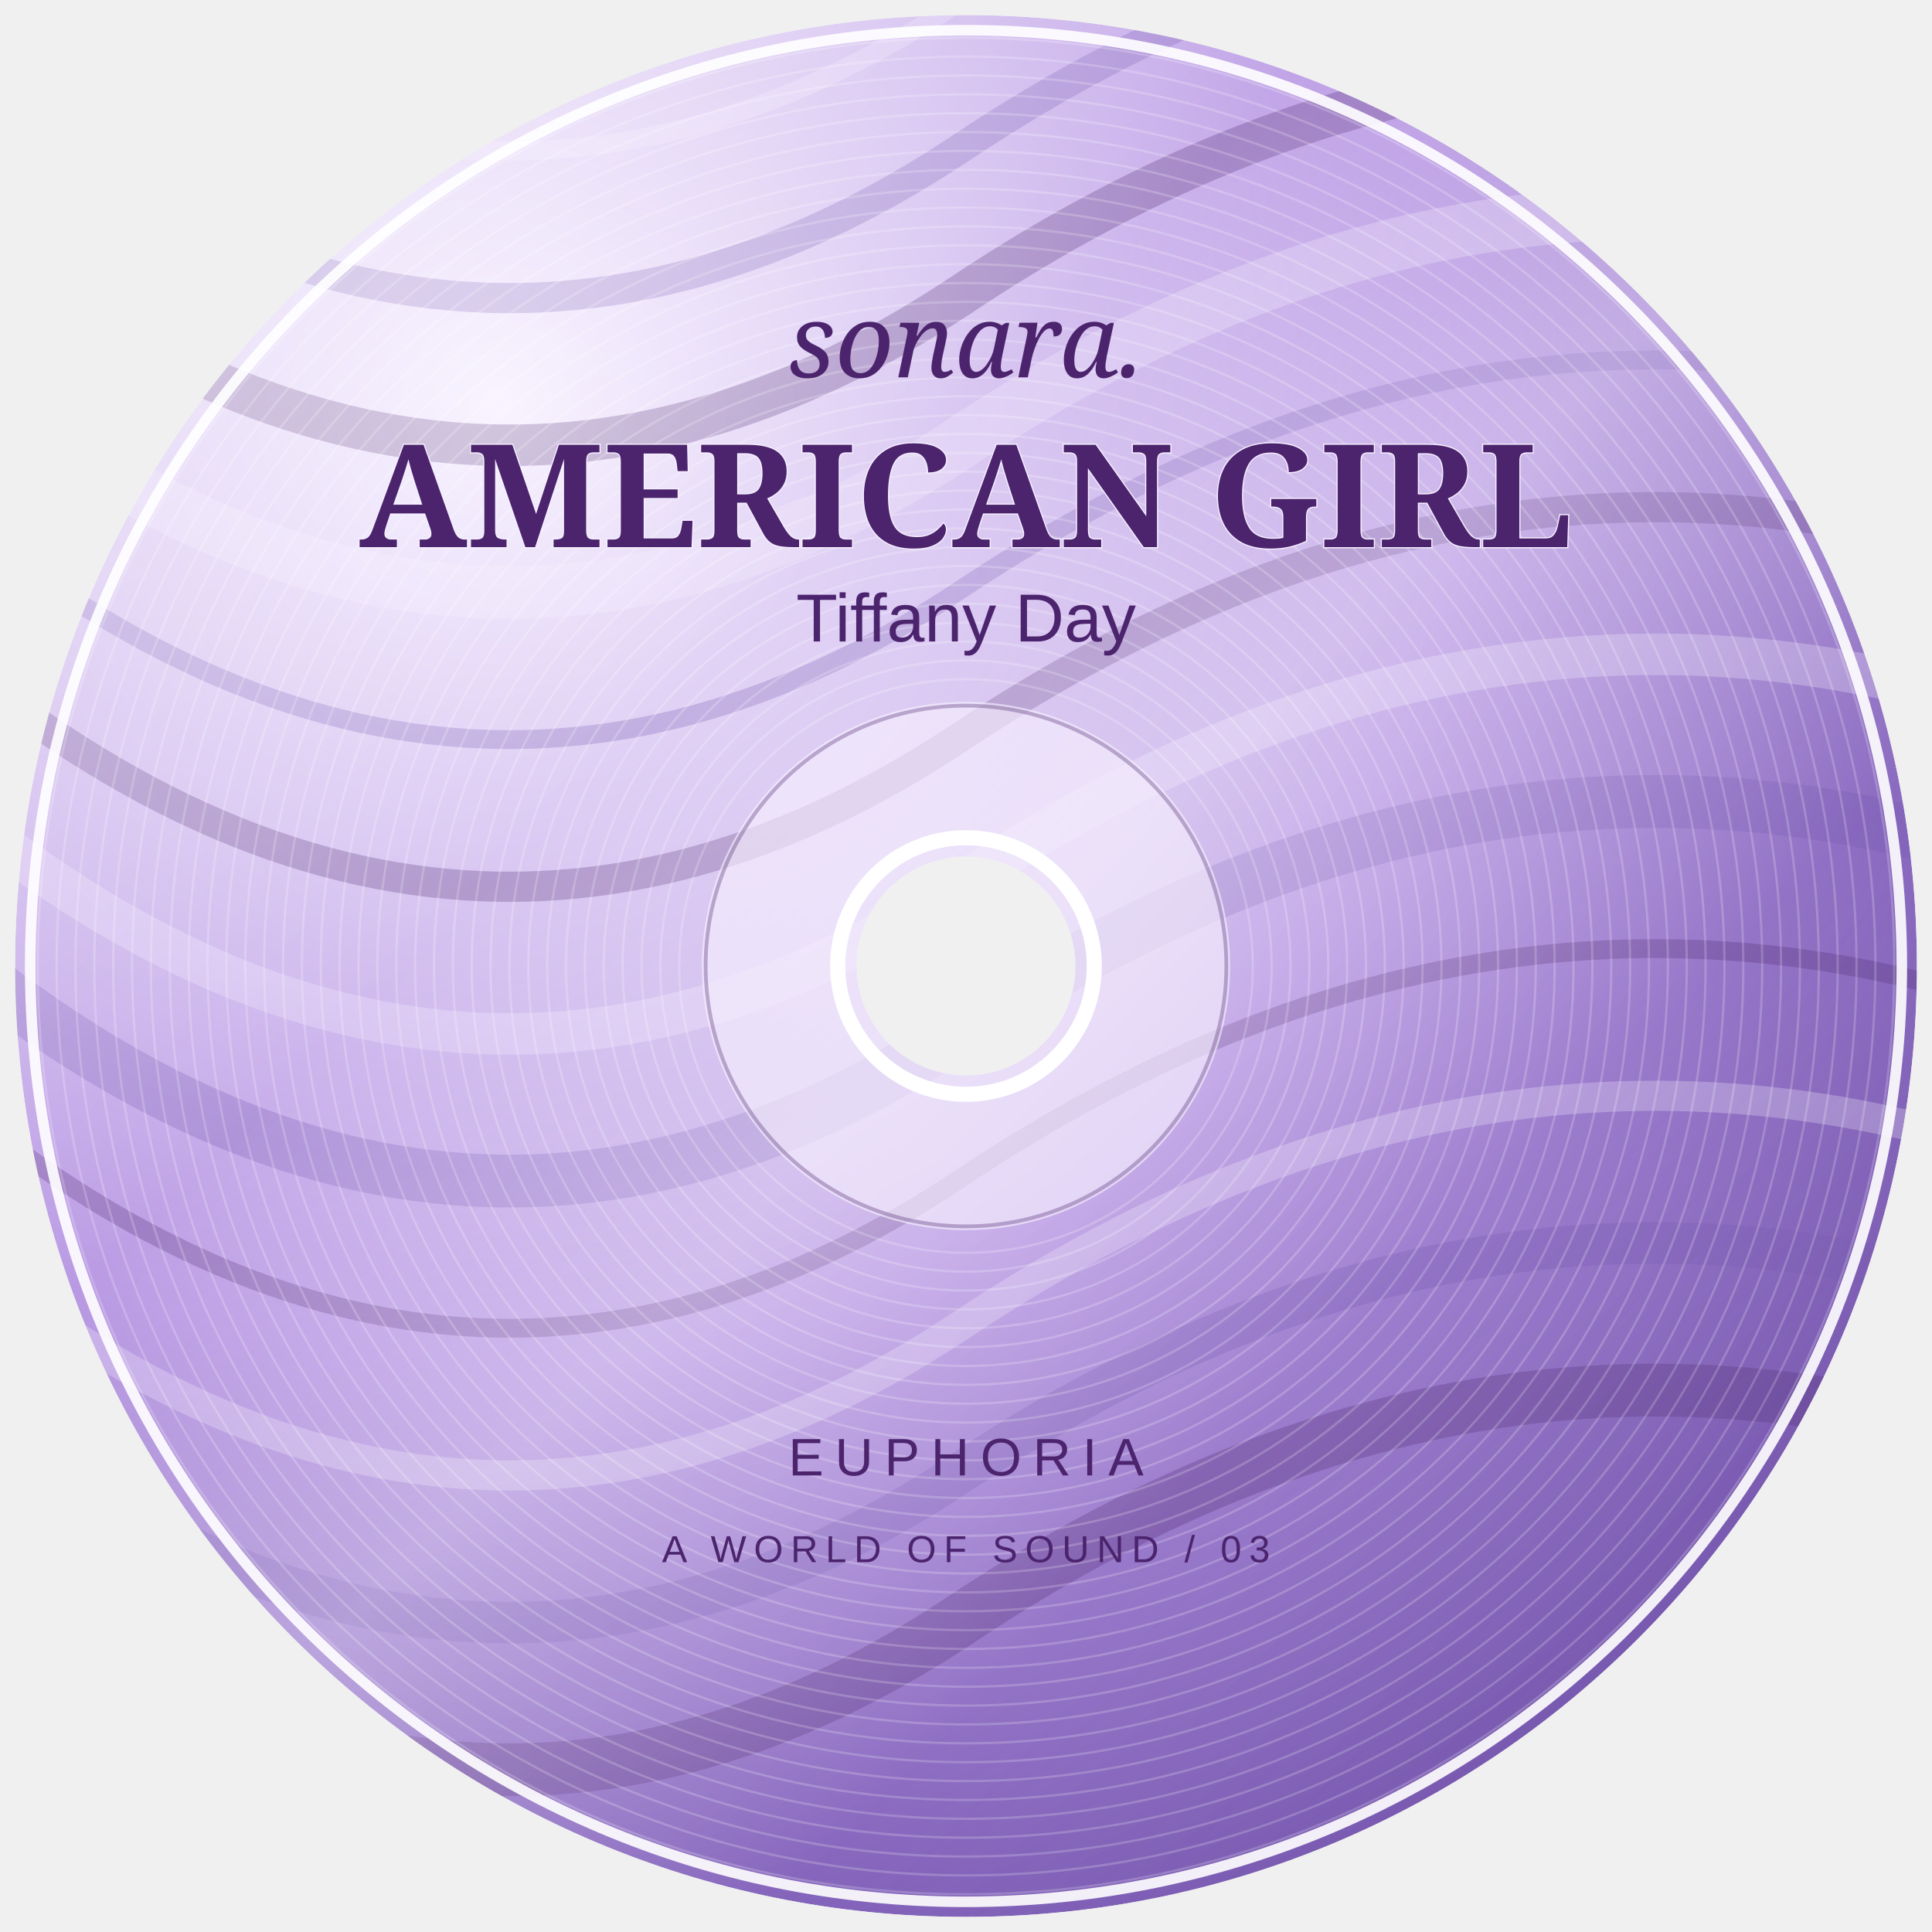
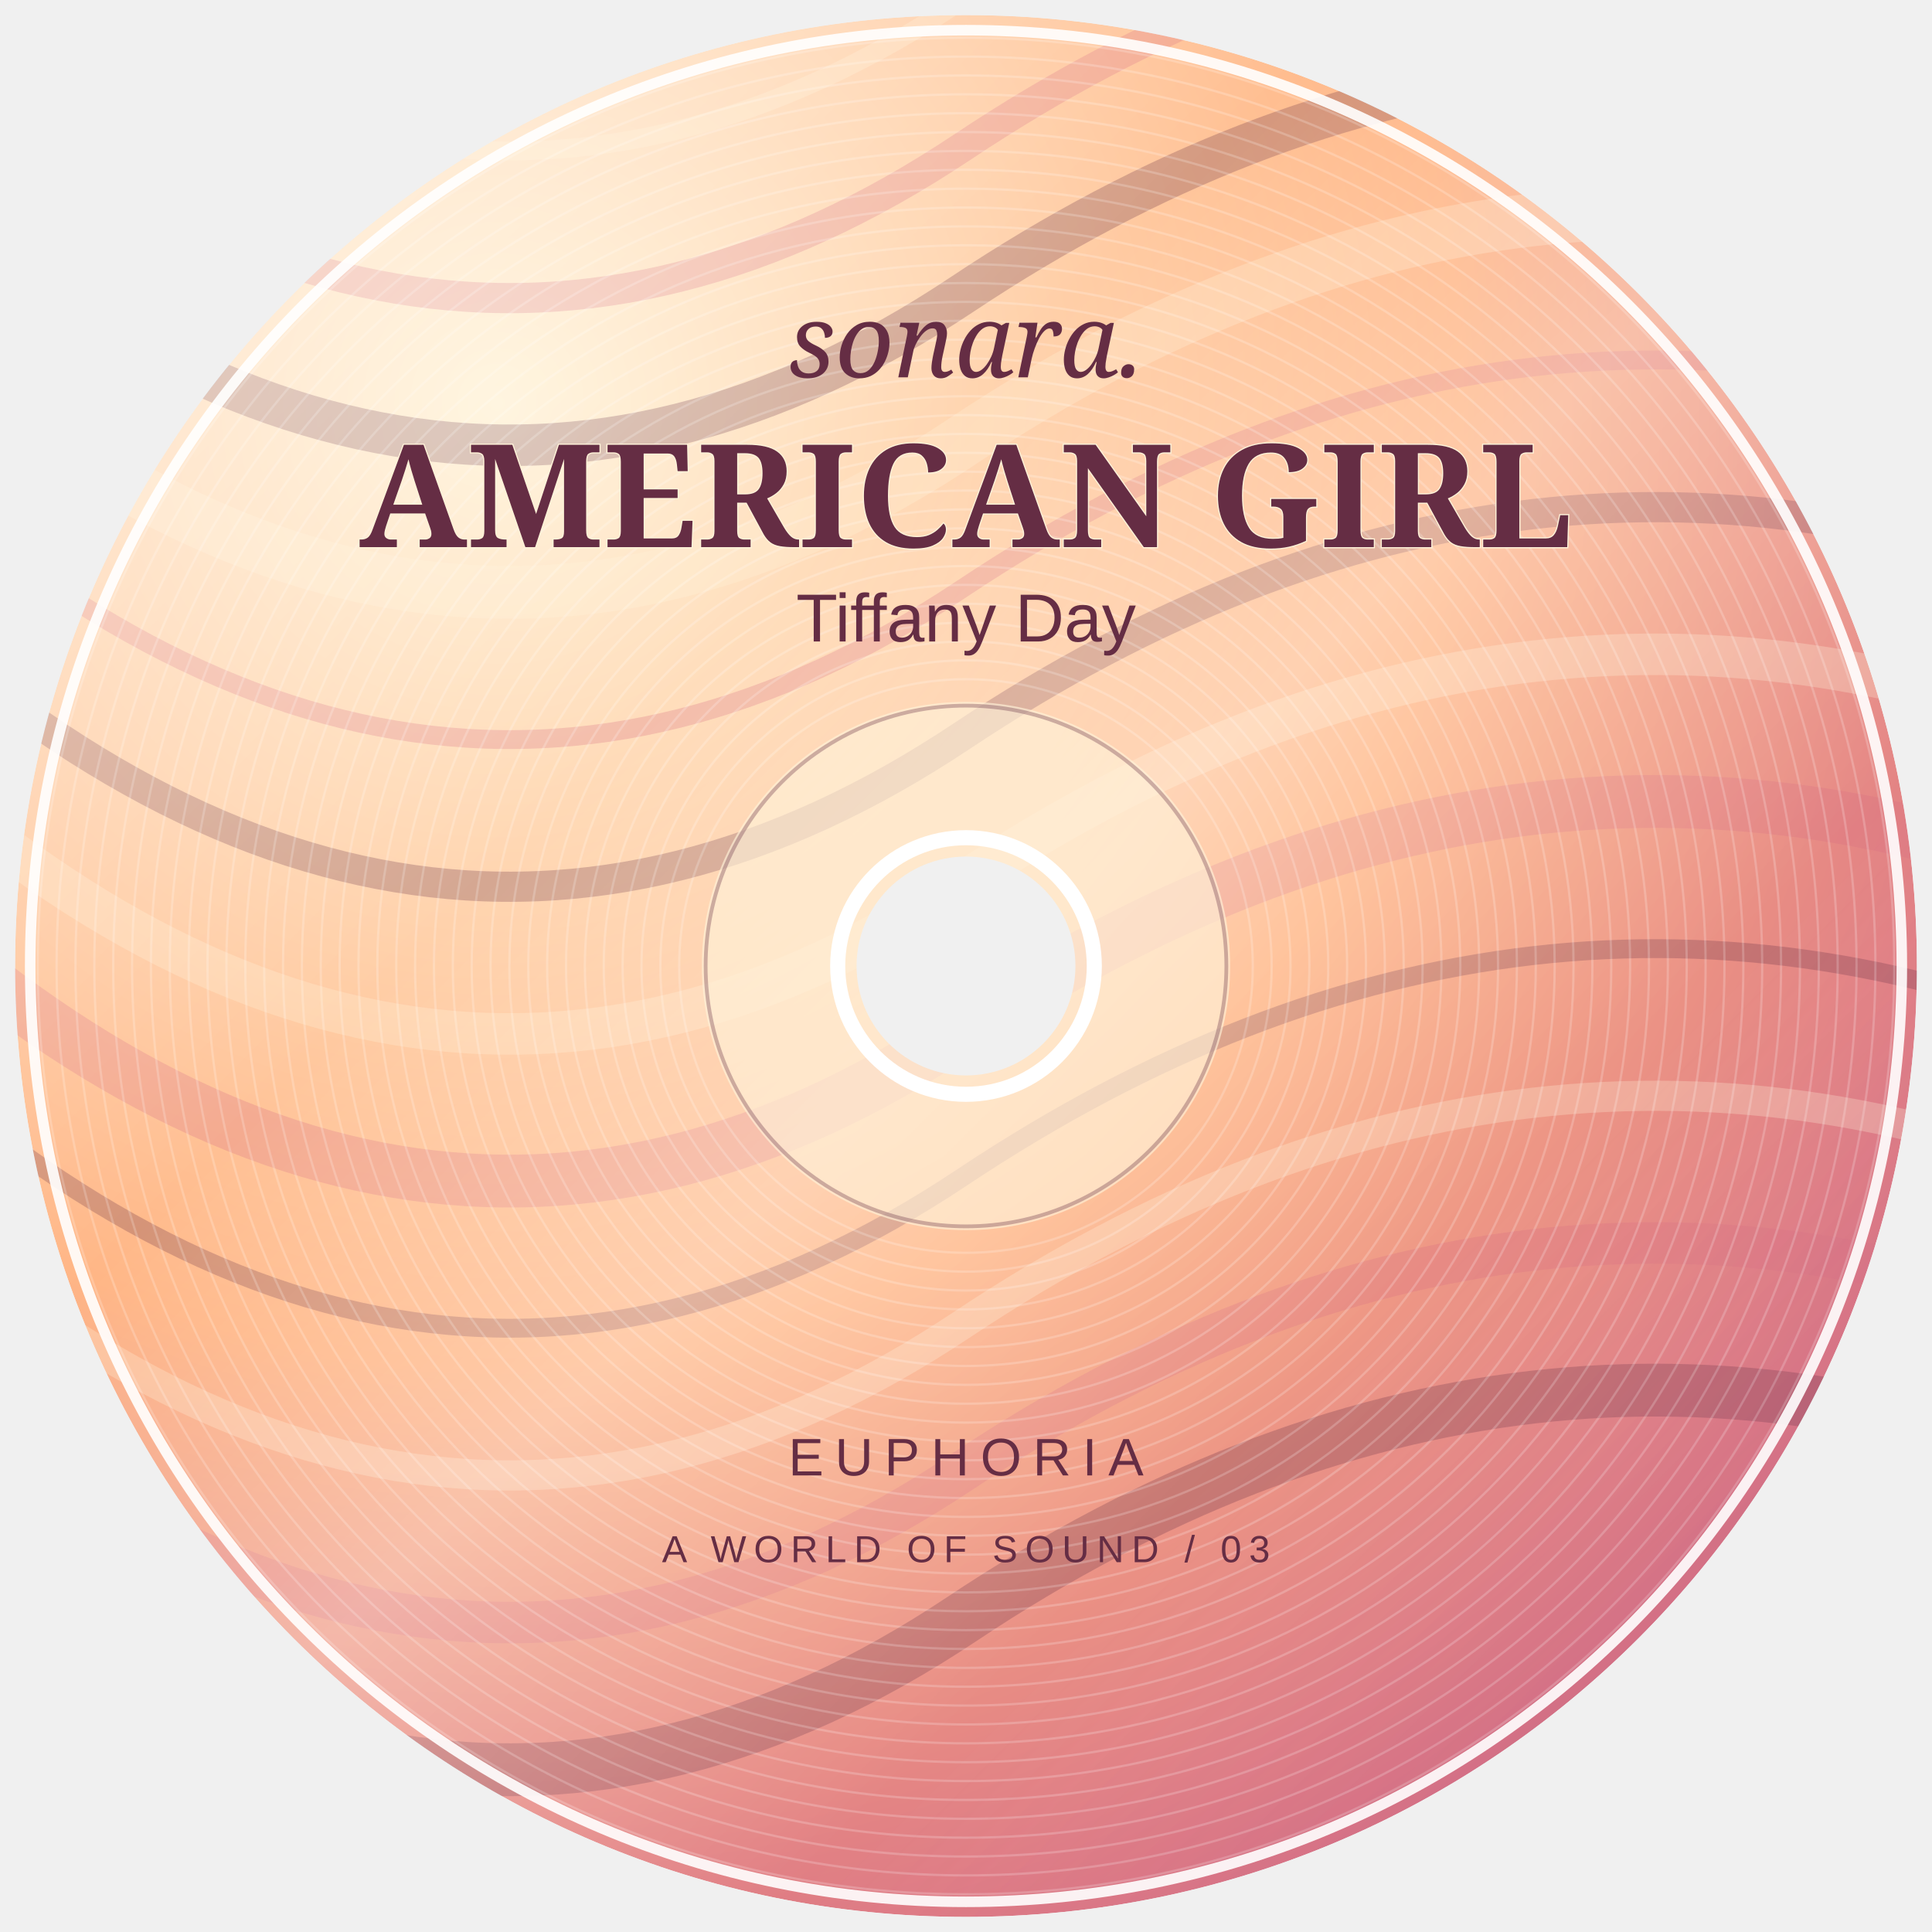
<svg xmlns="http://www.w3.org/2000/svg" width="512" height="512" viewBox="0 0 512 512">
  <defs>
    <radialGradient id="base" cx="25%" cy="20%" r="90%">
-       <stop stop-color="#f7f1ff" />
-       <stop offset=".57" stop-color="#ba9be4" />
-       <stop offset="1" stop-color="#7454af" />
+       <stop stop-color="#fff3d9" />
+       <stop offset=".57" stop-color="#ffb686" />
+       <stop offset="1" stop-color="#d66c83" />
    </radialGradient>
    <linearGradient id="shine" x1="0" y1="0" x2="1" y2="1">
      <stop stop-color="white" stop-opacity=".5" />
      <stop offset=".35" stop-color="white" stop-opacity="0" />
      <stop offset=".51" stop-color="white" stop-opacity=".30" />
      <stop offset=".7" stop-color="white" stop-opacity="0" />
-       <stop offset="1" stop-color="#4b246d" stop-opacity=".16" />
+       <stop offset="1" stop-color="#652d44" stop-opacity=".16" />
    </linearGradient>
    <mask id="cut">
      <circle cx="256" cy="256" r="252" fill="white" />
      <circle cx="256" cy="256" r="29" fill="black" />
    </mask>
    <filter id="mist">
      <feGaussianBlur stdDeviation="23" />
    </filter>
  </defs>
  <g mask="url(#cut)">
    <circle cx="256" cy="256" r="252" fill="url(#base)" />
-     <path d="M -45 -50 Q 105 100 255 0 T 560 -35" fill="none" stroke="#f7f1ff" stroke-width="5" opacity=".27" />
-     <path d="M -45 -11 Q 105 139 255 39 T 560 4" fill="none" stroke="#7454af" stroke-width="8" opacity=".27" />
-     <path d="M -45 28 Q 105 178 255 78 T 560 43" fill="none" stroke="#4b246d" stroke-width="11" opacity=".27" />
-     <path d="M -45 67 Q 105 217 255 117 T 560 82" fill="none" stroke="#f7f1ff" stroke-width="14" opacity=".27" />
-     <path d="M -45 106 Q 105 256 255 156 T 560 121" fill="none" stroke="#7454af" stroke-width="5" opacity=".27" />
-     <path d="M -45 145 Q 105 295 255 195 T 560 160" fill="none" stroke="#4b246d" stroke-width="8" opacity=".27" />
-     <path d="M -45 184 Q 105 334 255 234 T 560 199" fill="none" stroke="#f7f1ff" stroke-width="11" opacity=".27" />
-     <path d="M -45 223 Q 105 373 255 273 T 560 238" fill="none" stroke="#7454af" stroke-width="14" opacity=".27" />
-     <path d="M -45 262 Q 105 412 255 312 T 560 277" fill="none" stroke="#4b246d" stroke-width="5" opacity=".27" />
-     <path d="M -45 301 Q 105 451 255 351 T 560 316" fill="none" stroke="#f7f1ff" stroke-width="8" opacity=".27" />
-     <path d="M -45 340 Q 105 490 255 390 T 560 355" fill="none" stroke="#7454af" stroke-width="11" opacity=".27" />
-     <path d="M -45 379 Q 105 529 255 429 T 560 394" fill="none" stroke="#4b246d" stroke-width="14" opacity=".27" />
+     <path d="M -45 -50 Q 105 100 255 0 T 560 -35" fill="none" stroke="#fff3d9" stroke-width="5" opacity=".27" />
+     <path d="M -45 -11 Q 105 139 255 39 T 560 4" fill="none" stroke="#d66c83" stroke-width="8" opacity=".27" />
+     <path d="M -45 28 Q 105 178 255 78 T 560 43" fill="none" stroke="#652d44" stroke-width="11" opacity=".27" />
+     <path d="M -45 67 Q 105 217 255 117 T 560 82" fill="none" stroke="#fff3d9" stroke-width="14" opacity=".27" />
+     <path d="M -45 106 Q 105 256 255 156 T 560 121" fill="none" stroke="#d66c83" stroke-width="5" opacity=".27" />
+     <path d="M -45 145 Q 105 295 255 195 T 560 160" fill="none" stroke="#652d44" stroke-width="8" opacity=".27" />
+     <path d="M -45 184 Q 105 334 255 234 T 560 199" fill="none" stroke="#fff3d9" stroke-width="11" opacity=".27" />
+     <path d="M -45 223 Q 105 373 255 273 T 560 238" fill="none" stroke="#d66c83" stroke-width="14" opacity=".27" />
+     <path d="M -45 262 Q 105 412 255 312 T 560 277" fill="none" stroke="#652d44" stroke-width="5" opacity=".27" />
+     <path d="M -45 301 Q 105 451 255 351 T 560 316" fill="none" stroke="#fff3d9" stroke-width="8" opacity=".27" />
+     <path d="M -45 340 Q 105 490 255 390 T 560 355" fill="none" stroke="#d66c83" stroke-width="11" opacity=".27" />
+     <path d="M -45 379 Q 105 529 255 429 T 560 394" fill="none" stroke="#652d44" stroke-width="14" opacity=".27" />
    <circle cx="256" cy="256" r="76" fill="none" stroke="white" stroke-width=".6" opacity=".2" />
    <circle cx="256" cy="256" r="81" fill="none" stroke="white" stroke-width=".6" opacity=".2" />
    <circle cx="256" cy="256" r="86" fill="none" stroke="white" stroke-width=".6" opacity=".2" />
    <circle cx="256" cy="256" r="91" fill="none" stroke="white" stroke-width=".6" opacity=".2" />
    <circle cx="256" cy="256" r="96" fill="none" stroke="white" stroke-width=".6" opacity=".2" />
    <circle cx="256" cy="256" r="101" fill="none" stroke="white" stroke-width=".6" opacity=".2" />
    <circle cx="256" cy="256" r="106" fill="none" stroke="white" stroke-width=".6" opacity=".2" />
    <circle cx="256" cy="256" r="111" fill="none" stroke="white" stroke-width=".6" opacity=".2" />
    <circle cx="256" cy="256" r="116" fill="none" stroke="white" stroke-width=".6" opacity=".2" />
    <circle cx="256" cy="256" r="121" fill="none" stroke="white" stroke-width=".6" opacity=".2" />
    <circle cx="256" cy="256" r="126" fill="none" stroke="white" stroke-width=".6" opacity=".2" />
    <circle cx="256" cy="256" r="131" fill="none" stroke="white" stroke-width=".6" opacity=".2" />
    <circle cx="256" cy="256" r="136" fill="none" stroke="white" stroke-width=".6" opacity=".2" />
    <circle cx="256" cy="256" r="141" fill="none" stroke="white" stroke-width=".6" opacity=".2" />
    <circle cx="256" cy="256" r="146" fill="none" stroke="white" stroke-width=".6" opacity=".2" />
    <circle cx="256" cy="256" r="151" fill="none" stroke="white" stroke-width=".6" opacity=".2" />
    <circle cx="256" cy="256" r="156" fill="none" stroke="white" stroke-width=".6" opacity=".2" />
    <circle cx="256" cy="256" r="161" fill="none" stroke="white" stroke-width=".6" opacity=".2" />
    <circle cx="256" cy="256" r="166" fill="none" stroke="white" stroke-width=".6" opacity=".2" />
    <circle cx="256" cy="256" r="171" fill="none" stroke="white" stroke-width=".6" opacity=".2" />
    <circle cx="256" cy="256" r="176" fill="none" stroke="white" stroke-width=".6" opacity=".2" />
    <circle cx="256" cy="256" r="181" fill="none" stroke="white" stroke-width=".6" opacity=".2" />
    <circle cx="256" cy="256" r="186" fill="none" stroke="white" stroke-width=".6" opacity=".2" />
    <circle cx="256" cy="256" r="191" fill="none" stroke="white" stroke-width=".6" opacity=".2" />
    <circle cx="256" cy="256" r="196" fill="none" stroke="white" stroke-width=".6" opacity=".2" />
    <circle cx="256" cy="256" r="201" fill="none" stroke="white" stroke-width=".6" opacity=".2" />
    <circle cx="256" cy="256" r="206" fill="none" stroke="white" stroke-width=".6" opacity=".2" />
    <circle cx="256" cy="256" r="211" fill="none" stroke="white" stroke-width=".6" opacity=".2" />
    <circle cx="256" cy="256" r="216" fill="none" stroke="white" stroke-width=".6" opacity=".2" />
    <circle cx="256" cy="256" r="221" fill="none" stroke="white" stroke-width=".6" opacity=".2" />
    <circle cx="256" cy="256" r="226" fill="none" stroke="white" stroke-width=".6" opacity=".2" />
    <circle cx="256" cy="256" r="231" fill="none" stroke="white" stroke-width=".6" opacity=".2" />
    <circle cx="256" cy="256" r="236" fill="none" stroke="white" stroke-width=".6" opacity=".2" />
    <circle cx="256" cy="256" r="241" fill="none" stroke="white" stroke-width=".6" opacity=".2" />
    <circle cx="256" cy="256" r="246" fill="none" stroke="white" stroke-width=".6" opacity=".2" />
    <circle cx="256" cy="256" r="252" fill="url(#shine)" />
    <circle cx="256" cy="256" r="248" fill="none" stroke="white" stroke-width="2.8" opacity=".9" />
-     <circle cx="256" cy="256" r="70" fill="#f7f1ff" opacity=".63" />
-     <circle cx="256" cy="256" r="69" fill="none" stroke="#4b246d" opacity=".33" />
+     <circle cx="256" cy="256" r="70" fill="#fff3d9" opacity=".63" />
+     <circle cx="256" cy="256" r="69" fill="none" stroke="#652d44" opacity=".33" />
    <circle cx="256" cy="256" r="34" fill="none" stroke="white" stroke-width="4" />
-     <text x="256" y="100" text-anchor="middle" font-family="Georgia,serif" font-style="italic" font-size="27" fill="#4b246d">sonara.</text>
-     <text x="256" y="145" text-anchor="middle" font-family="Georgia,serif" font-size="38" font-weight="bold" fill="#4b246d" stroke="#f7f1ff" stroke-width=".6" paint-order="stroke">AMERICAN GIRL</text>
-     <text x="256" y="170" text-anchor="middle" font-family="Arial,sans-serif" font-size="18" fill="#4b246d">Tiffany Day</text>
-     <text x="256" y="391" text-anchor="middle" font-family="Arial,sans-serif" font-size="14" letter-spacing="3" fill="#4b246d">EUPHORIA</text>
-     <text x="256" y="414" text-anchor="middle" font-family="Arial,sans-serif" font-size="10" letter-spacing="2" fill="#4b246d">A WORLD OF SOUND / 03</text>
+     <text x="256" y="100" text-anchor="middle" font-family="Georgia,serif" font-style="italic" font-size="27" fill="#652d44">sonara.</text>
+     <text x="256" y="145" text-anchor="middle" font-family="Georgia,serif" font-size="38" font-weight="bold" fill="#652d44" stroke="#fff3d9" stroke-width=".6" paint-order="stroke">AMERICAN GIRL</text>
+     <text x="256" y="170" text-anchor="middle" font-family="Arial,sans-serif" font-size="18" fill="#652d44">Tiffany Day</text>
+     <text x="256" y="391" text-anchor="middle" font-family="Arial,sans-serif" font-size="14" letter-spacing="3" fill="#652d44">EUPHORIA</text>
+     <text x="256" y="414" text-anchor="middle" font-family="Arial,sans-serif" font-size="10" letter-spacing="2" fill="#652d44">A WORLD OF SOUND / 03</text>
  </g>
</svg>
